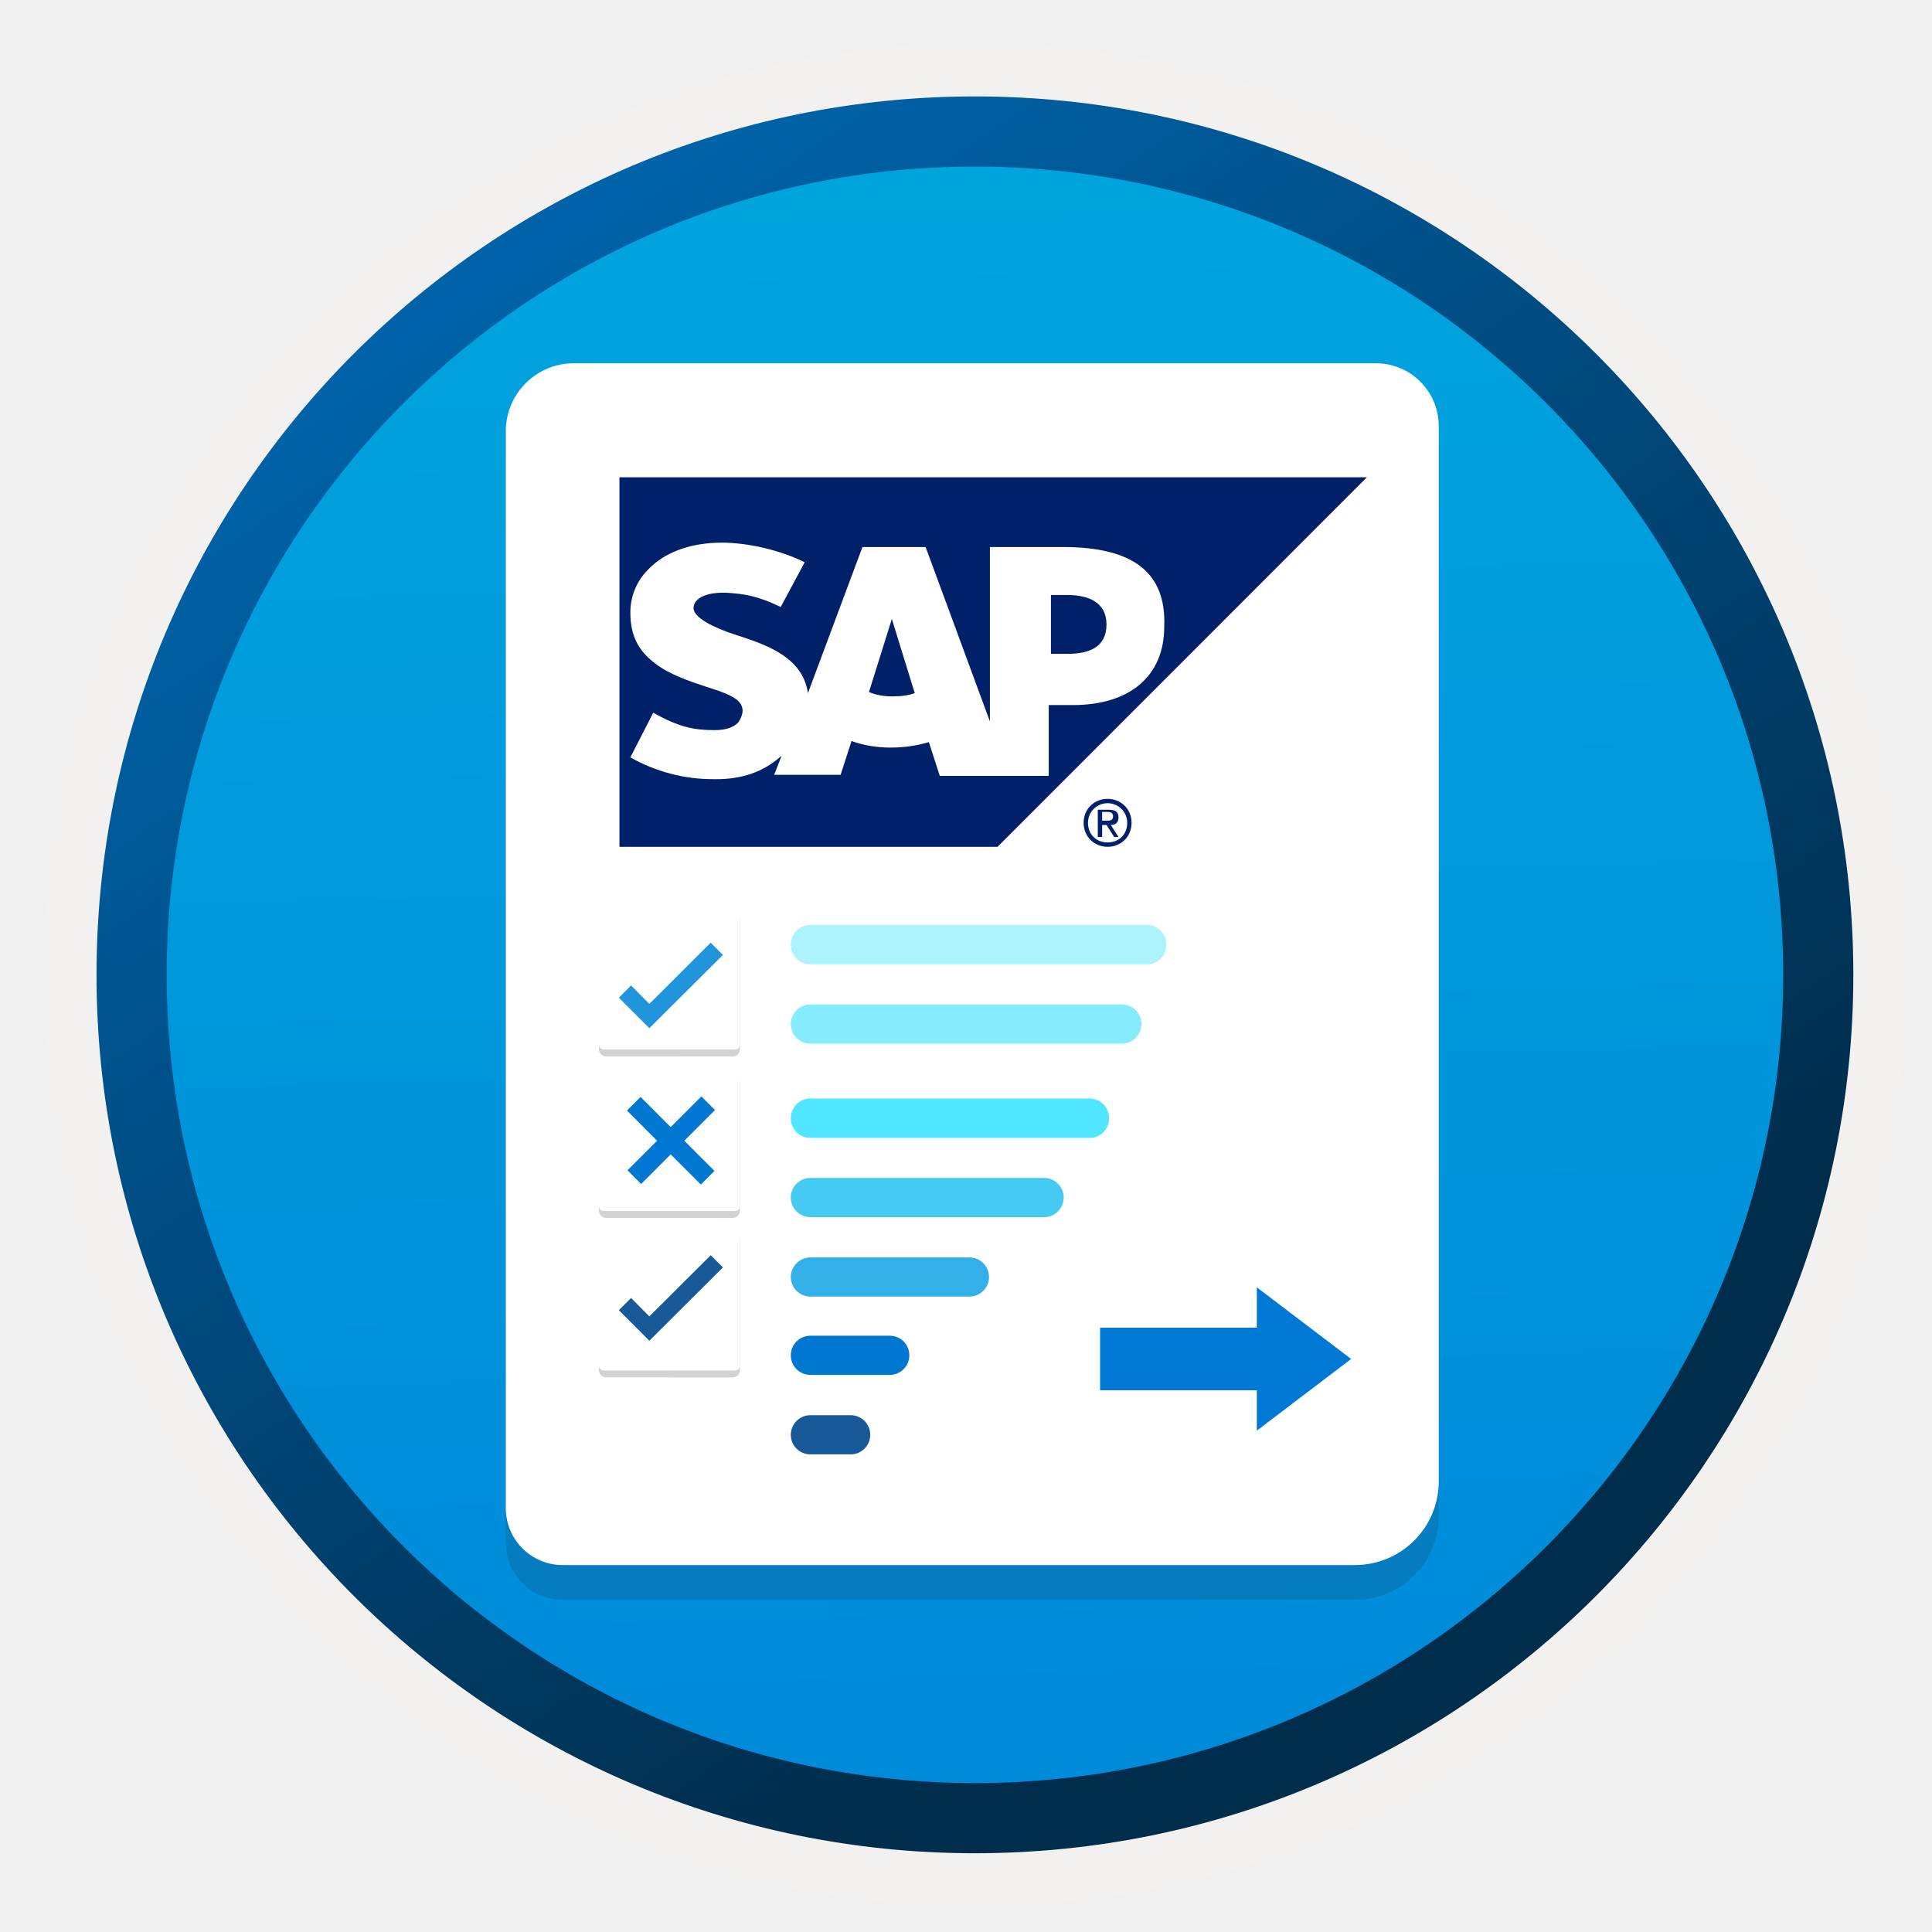
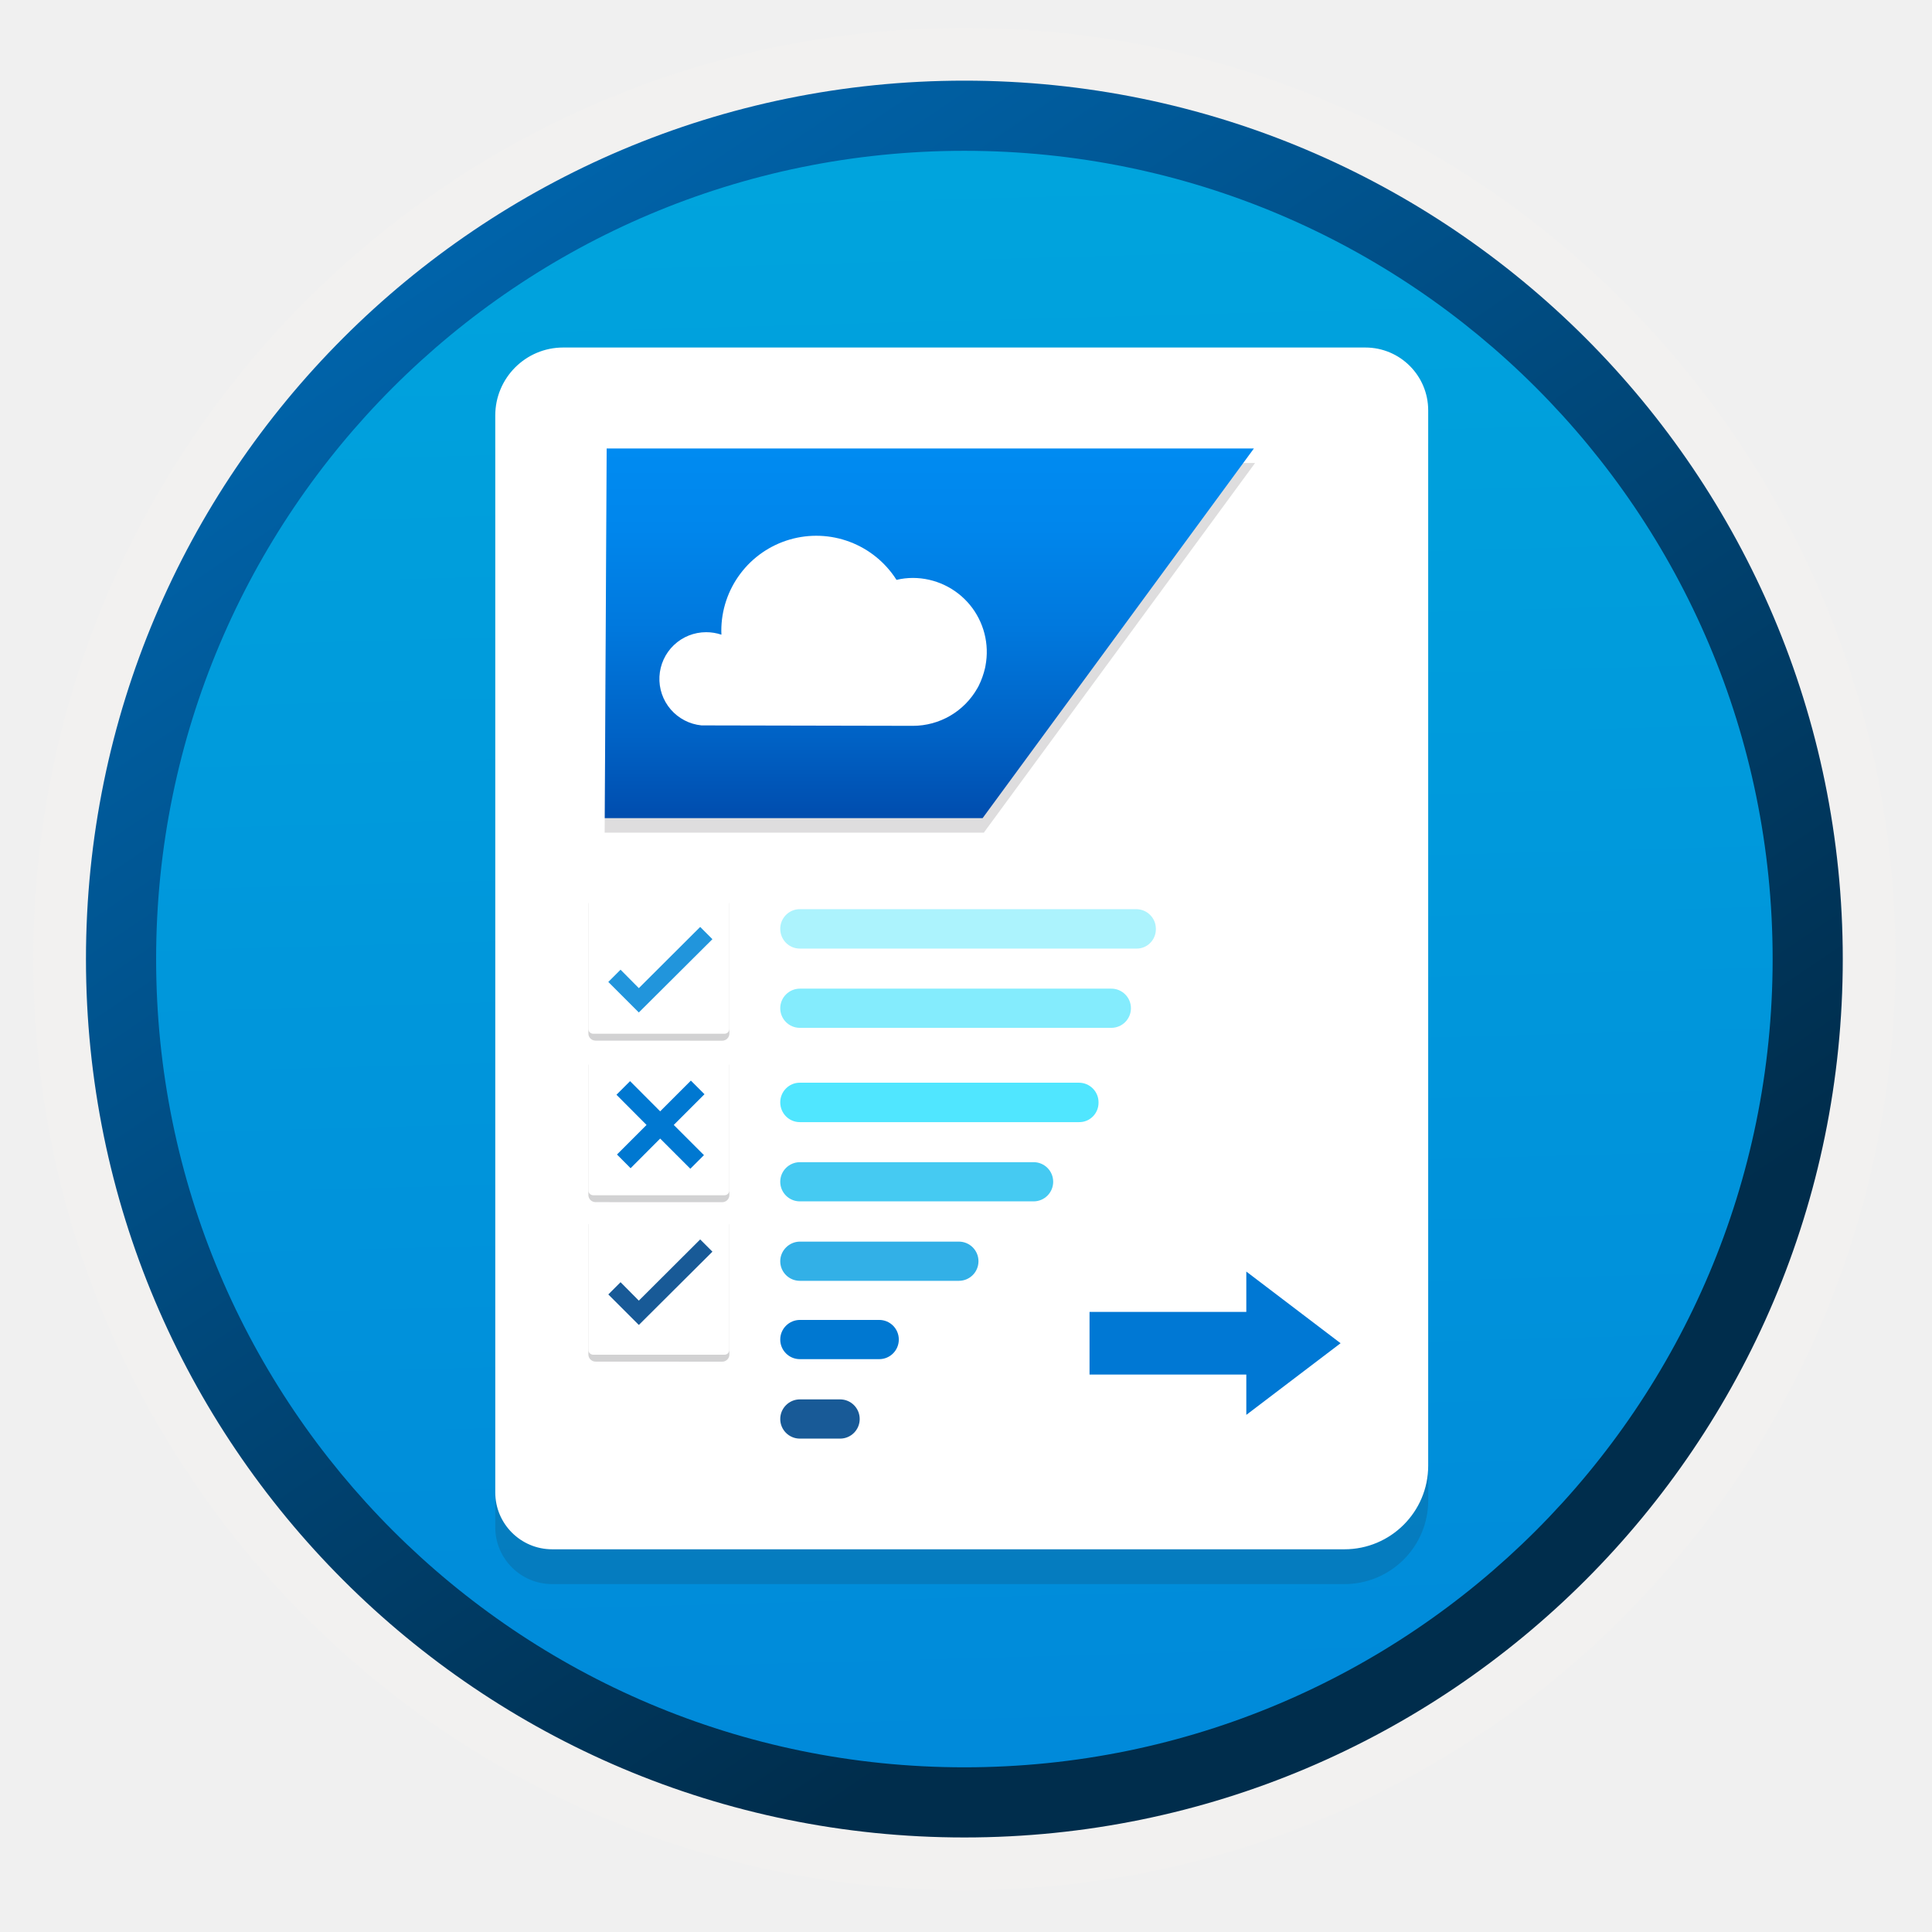
<svg xmlns="http://www.w3.org/2000/svg" width="103" height="103" viewBox="0 0 103 103" fill="none">
-   <path d="M51.976 98.781c-25.85 0-46.81-20.95-46.81-46.81 0-25.86 20.96-46.81 46.81-46.81 25.85 0 46.81 20.96 46.81 46.81s-20.96 46.81-46.81 46.81z" fill="url(#paint0_linear_20151)" />
-   <path fill-rule="evenodd" clip-rule="evenodd" d="M97.876 51.971c0 25.35-20.55 45.9-45.9 45.9-25.35 0-45.9-20.55-45.9-45.9S26.626 6.071 51.976 6.071s45.9 20.55 45.9 45.9zm-45.9-49.64c27.42 0 49.64 22.22 49.64 49.64S79.386 101.611 51.976 101.611c-27.42 0-49.64-22.23-49.64-49.64 0-27.42 22.22-49.64 49.64-49.64z" fill="#F2F1F0" />
-   <path fill-rule="evenodd" clip-rule="evenodd" d="M95.066 51.971c0 23.8-19.29 43.09-43.09 43.09-23.8 0-43.09-19.29-43.09-43.09 0-23.8 19.29-43.09 43.09-43.09 23.8 0 43.09 19.29 43.09 43.09zm-43.09-46.83c25.86 0 46.83 20.97 46.83 46.83s-20.97 46.83-46.83 46.83-46.83-20.97-46.83-46.83S26.106 5.141 51.976 5.141z" fill="url(#paint1_linear_20151)" />
-   <path opacity=".15" d="M72.235 85.293H30c-1.67 0-3.034-1.352-3.034-3.034V24.844c0-1.999 1.623-3.622 3.622-3.622h42.764c1.858 0 3.351 1.505 3.351 3.351v56.263c0 2.458-1.999 4.456-4.468 4.456z" fill="#1F1D20" />
-   <path d="M72.235 83.438H30c-1.67 0-3.034-1.352-3.034-3.034v-57.415c0-1.999 1.623-3.622 3.622-3.622h42.764c1.858 0 3.351 1.505 3.351 3.351v56.263c0 2.458-1.999 4.456-4.468 4.456z" fill="#fff" />
-   <path fill-rule="evenodd" clip-rule="evenodd" d="M33.025 45.146h20.157l19.692-19.701H33.025v19.701z" fill="#002169" />
-   <path fill-rule="evenodd" clip-rule="evenodd" d="M56.667 29.164h-3.892v9.298l-3.427-9.298h-3.369l-2.905 7.787c-.29-1.976-2.324-2.615-3.95-3.138-1.046-.349-2.149-.872-2.149-1.395 0-.465.581-.872 1.801-.814.813.058 1.51.116 2.846.755l1.278-2.383c-1.278-.639-3.021-1.046-4.415-1.046-1.685 0-3.079.523-3.95 1.453-.581.581-.929 1.395-.929 2.267 0 1.22.407 2.034 1.336 2.731.755.581 1.801.93 2.672 1.22 1.104.349 1.975.639 1.975 1.278 0 .232-.116.465-.232.639-.29.291-.697.407-1.278.407-1.104 0-1.917-.174-3.253-.93l-1.22 2.383c1.336.755 2.846 1.162 4.415 1.162h.174c1.394 0 2.498-.407 3.369-1.162.058-.058.116-.058.116-.116l-.407 1.046h3.543l.581-1.802c.639.232 1.336.349 2.091.349.755 0 1.452-.116 2.033-.291l.581 1.802h5.809v-3.777h1.278c3.079 0 4.88-1.569 4.88-4.184.116-2.906-1.685-4.242-5.402-4.242zm-9.062 7.962c-.465 0-.871-.058-1.278-.233l1.22-3.894 1.22 3.952c-.29.116-.697.174-1.162.174zm9.294-2.267h-.871v-3.138h.871c1.162 0 2.091.407 2.091 1.569 0 1.22-.929 1.569-2.091 1.569z" fill="#fff" />
-   <path d="M58.003 43.867c0-.581.465-1.046 1.046-1.046.581 0 1.046.465 1.046 1.046 0 .639-.465 1.046-1.046 1.046-.581 0-1.046-.407-1.046-1.046zm1.046 1.278c.697 0 1.278-.523 1.278-1.278s-.581-1.278-1.278-1.278c-.697 0-1.278.523-1.278 1.278s.581 1.278 1.278 1.278zm-.29-1.162h.232l.407.639h.232l-.407-.639c.232 0 .407-.116.407-.407 0-.291-.174-.407-.523-.407h-.581v1.453h.232v-.639zm0-.232v-.465h.29c.174 0 .29.058.29.233 0 .233-.174.233-.348.233h-.232z" fill="#002169" />
-   <path d="M62.19 59.608c0-.578-.468-1.045-1.045-1.045h-2.146c-.578 0-1.045.468-1.045 1.045 0 .578.468 1.045 1.045 1.045h2.146c.583 0 1.045-.468 1.045-1.045zM62.19 63.844c0-.578-.468-1.045-1.045-1.045h-6.656c-.578 0-1.045.468-1.045 1.045 0 .578.468 1.045 1.045 1.045h6.656c.583 0 1.045-.468 1.045-1.045zM62.19 72.245c0-.578-.468-1.045-1.045-1.045H47.391c-.578 0-1.045.468-1.045 1.045 0 .578.468 1.045 1.045 1.045h13.748c.589 0 1.051-.468 1.051-1.045zM62.19 68.008c0-.578-.468-1.045-1.045-1.045h-8.467c-.578 0-1.045.468-1.045 1.045 0 .578.468 1.045 1.045 1.045h8.478c.572 0 1.034-.473 1.034-1.045zM62.19 76.491c0-.589-.468-1.056-1.045-1.056H43.21c-.578-.011-1.045.457-1.045 1.034v.011c0 .578.468 1.045 1.045 1.045h17.934c.583.011 1.045-.457 1.045-1.034z" fill="#fff" />
-   <path d="M42.159 76.492c0 .578.468 1.045 1.045 1.045H45.35c.578 0 1.045-.468 1.045-1.045 0-.578-.468-1.045-1.045-1.045h-2.146c-.572 0-1.045.468-1.045 1.045z" fill="#185A97" />
-   <path d="M42.159 72.255c0 .578.468 1.045 1.045 1.045h4.231c.578 0 1.045-.468 1.045-1.045 0-.578-.468-1.045-1.045-1.045h-4.225c-.578 0-1.051.468-1.051 1.045z" fill="#0078D1" />
-   <path d="M42.159 63.844c0 .578.468 1.045 1.045 1.045h12.46c.578 0 1.045-.468 1.045-1.045 0-.578-.468-1.045-1.045-1.045h-12.455c-.578 0-1.051.468-1.051 1.045z" fill="#45CAF2" />
-   <path d="M42.159 68.079c0 .578.468 1.045 1.045 1.045h8.478c.578 0 1.045-.468 1.045-1.045 0-.578-.468-1.045-1.045-1.045h-8.472c-.578 0-1.051.479-1.051 1.045z" fill="#32B0E7" />
-   <path d="M42.159 59.608c0 .589.468 1.056 1.045 1.056h14.878c.578.011 1.045-.457 1.045-1.034v-.022c0-.578-.468-1.045-1.045-1.045H43.204c-.572-.005-1.045.468-1.045 1.045z" fill="#50E6FF" />
-   <path d="M62.19 50.357c0-.578-.468-1.045-1.045-1.045h-2.146c-.578 0-1.045.468-1.045 1.045 0 .578.468 1.045 1.045 1.045h2.146c.583 0 1.045-.468 1.045-1.045zM62.19 54.593c0-.578-.468-1.045-1.045-1.045h-4.225c-.578 0-1.045.468-1.045 1.045 0 .578.468 1.045 1.045 1.045h4.225c.583 0 1.045-.468 1.045-1.045z" fill="#fff" />
-   <path d="M42.159 54.593c0 .578.468 1.045 1.045 1.045h16.605c.578 0 1.045-.468 1.045-1.045 0-.578-.468-1.045-1.045-1.045H43.21c-.578 0-1.051.468-1.051 1.045z" fill="#84ECFD" />
-   <path d="M42.159 50.357c0 .589.468 1.056 1.045 1.056H61.139c.578.011 1.045-.457 1.045-1.034v-.022c0-.578-.468-1.045-1.045-1.045H43.205c-.572-.005-1.045.468-1.045 1.045z" fill="#ACF3FD" />
-   <path opacity=".2" d="M39.066 56.323c.211 0 .382-.172.382-.382v-6.954h-7.518v6.951c0 .211.172.382.382.382l6.753.003z" fill="#1F1D21" />
-   <path d="M39.448 48.867v-.117c0-.146-.117-.26-.26-.26h-6.998c-.143 0-.26.117-.26.26v6.943c0 .146.117.26.26.26h6.995c.146 0 .26-.117.26-.26v-6.813c.005-.005.003-.008.003-.013z" fill="#fff" />
-   <path opacity=".2" d="M39.066 64.933c.211 0 .382-.172.382-.382v-6.954h-7.518v6.951c0 .211.172.382.382.382l6.753.003z" fill="#1F1D21" />
-   <path d="M39.448 57.477v-.117c0-.146-.117-.26-.26-.26h-6.998c-.143 0-.26.117-.26.26v6.943c0 .146.117.26.26.26h6.995c.146 0 .26-.117.26-.26v-6.813c.005-.005.003-.008.003-.013z" fill="#fff" />
-   <path opacity=".2" d="M39.066 73.435c.211 0 .382-.172.382-.382v-6.954h-7.518v6.951c0 .211.172.382.382.382l6.753.003z" fill="#1F1D21" />
-   <path d="M39.448 65.979v-.117c0-.146-.117-.26-.26-.26h-6.998c-.143 0-.26.117-.26.26v6.943c0 .146.117.26.26.26h6.995c.146 0 .26-.117.26-.26v-6.813c.005-.005.003-.008.003-.013z" fill="#fff" />
-   <path d="M38.543 67.571l-.653-.653-3.271 3.263-.975-.983-.653.653 1.627 1.627 3.924-3.907z" fill="#185A97" />
-   <path d="M38.543 50.91l-.653-.653-3.271 3.263-.975-.983-.653.653 1.627 1.627 3.924-3.908z" fill="#2195DC" />
-   <path d="M37.394 58.451l-1.638 1.638-1.604-1.609-.726.726 1.604 1.609-1.576 1.576.726.732 1.576-1.581 1.609 1.609.726-.726-1.609-1.609 1.638-1.638-.726-.726z" fill="#0078D1" />
-   <path d="M72.032 72.451l-5.027 3.82v-2.151h-8.357v-3.338h8.357v-2.151l5.027 3.82z" fill="#0078D4" />
+   <path d="M51.413 97.94C25.564 97.94 4.604 76.99 4.604 51.13C4.604 25.27 25.564 4.32 51.413 4.32C77.263 4.32 98.224 25.28 98.224 51.13C98.224 76.98 77.263 97.94 51.413 97.94Z" fill="url(#paint0_linear_533_4112)" />
+   <path fill-rule="evenodd" clip-rule="evenodd" d="M97.313 51.13C97.313 76.48 76.763 97.03 51.413 97.03C26.063 97.03 5.513 76.48 5.513 51.13C5.513 25.78 26.063 5.23 51.413 5.23C76.763 5.23 97.313 25.78 97.313 51.13ZM51.413 1.49C78.833 1.49 101.053 23.71 101.053 51.13C101.053 78.55 78.823 100.77 51.413 100.77C23.993 100.77 1.773 78.54 1.773 51.13C1.773 23.71 23.993 1.49 51.413 1.49Z" fill="#F2F1F0" />
+   <path fill-rule="evenodd" clip-rule="evenodd" d="M94.504 51.13C94.504 74.93 75.213 94.22 51.413 94.22C27.613 94.22 8.323 74.93 8.323 51.13C8.323 27.33 27.613 8.04 51.413 8.04C75.213 8.04 94.504 27.33 94.504 51.13ZM51.413 4.3C77.273 4.3 98.243 25.27 98.243 51.13C98.243 76.99 77.273 97.96 51.413 97.96C25.553 97.96 4.583 76.99 4.583 51.13C4.583 25.27 25.544 4.3 51.413 4.3Z" fill="url(#paint1_linear_533_4112)" />
+   <path opacity="0.15" d="M71.673 84.452H29.437C27.768 84.452 26.404 83.1 26.404 81.418V24.003C26.404 22.005 28.026 20.382 30.025 20.382H72.79C74.647 20.382 76.141 21.887 76.141 23.733V79.996C76.141 82.453 74.142 84.452 71.673 84.452Z" fill="#1F1D20" />
+   <path d="M71.673 82.597H29.437C27.768 82.597 26.404 81.245 26.404 79.564V22.149C26.404 20.15 28.026 18.527 30.025 18.527H72.79C74.647 18.527 76.141 20.032 76.141 21.878V78.141C76.141 80.599 74.142 82.597 71.673 82.597Z" fill="white" />
+   <path d="M61.628 58.767C61.628 58.189 61.16 57.722 60.582 57.722H58.437C57.859 57.722 57.392 58.189 57.392 58.767C57.392 59.345 57.859 59.812 58.437 59.812H60.582C61.166 59.812 61.628 59.345 61.628 58.767Z" fill="white" />
+   <path d="M61.628 63.003C61.628 62.425 61.16 61.958 60.582 61.958H53.926C53.349 61.958 52.881 62.425 52.881 63.003C52.881 63.581 53.349 64.048 53.926 64.048H60.582C61.166 64.048 61.628 63.581 61.628 63.003Z" fill="white" />
+   <path d="M61.628 71.403C61.628 70.826 61.16 70.358 60.582 70.358H46.829C46.251 70.358 45.784 70.826 45.784 71.403C45.784 71.981 46.251 72.449 46.829 72.449H60.577C61.166 72.449 61.628 71.981 61.628 71.403Z" fill="white" />
+   <path d="M61.627 67.168C61.627 66.59 61.16 66.122 60.582 66.122H52.116C51.538 66.122 51.07 66.59 51.07 67.168C51.07 67.745 51.538 68.213 52.116 68.213H60.593C61.165 68.213 61.627 67.74 61.627 67.168Z" fill="white" />
+   <path d="M61.627 75.651C61.627 75.062 61.16 74.594 60.582 74.594H42.648C42.07 74.583 41.602 75.051 41.602 75.629V75.64C41.602 76.217 42.07 76.685 42.648 76.685H60.582C61.165 76.696 61.627 76.228 61.627 75.651Z" fill="white" />
+   <path d="M41.597 75.651C41.597 76.228 42.065 76.696 42.642 76.696H44.788C45.366 76.696 45.833 76.228 45.833 75.651C45.833 75.073 45.366 74.605 44.788 74.605H42.642C42.07 74.605 41.597 75.073 41.597 75.651Z" fill="#185A97" />
+   <path d="M41.597 71.415C41.597 71.992 42.065 72.46 42.642 72.46H46.873C47.451 72.46 47.918 71.992 47.918 71.415C47.918 70.837 47.451 70.369 46.873 70.369H42.648C42.07 70.369 41.597 70.837 41.597 71.415Z" fill="#0078D1" />
+   <path d="M41.597 63.003C41.597 63.581 42.065 64.048 42.642 64.048H55.103C55.681 64.048 56.148 63.581 56.148 63.003C56.148 62.425 55.681 61.958 55.103 61.958H42.648C42.07 61.958 41.597 62.425 41.597 63.003Z" fill="#45CAF2" />
+   <path d="M41.597 67.239C41.597 67.817 42.065 68.284 42.642 68.284H51.12C51.698 68.284 52.165 67.817 52.165 67.239C52.165 66.662 51.698 66.194 51.12 66.194H42.648C42.07 66.194 41.597 66.672 41.597 67.239Z" fill="#32B0E7" />
+   <path d="M41.597 58.767C41.597 59.356 42.065 59.824 42.642 59.824H57.521C58.098 59.835 58.566 59.367 58.566 58.789V58.767C58.566 58.19 58.098 57.722 57.521 57.722H42.642C42.07 57.717 41.597 58.19 41.597 58.767Z" fill="#50E6FF" />
+   <path d="M61.628 49.516C61.628 48.938 61.16 48.471 60.582 48.471H58.437C57.859 48.471 57.392 48.938 57.392 49.516C57.392 50.094 57.859 50.561 58.437 50.561H60.582C61.166 50.561 61.628 50.094 61.628 49.516Z" fill="white" />
+   <path d="M61.628 53.752C61.628 53.174 61.16 52.707 60.582 52.707H56.357C55.78 52.707 55.312 53.174 55.312 53.752C55.312 54.33 55.78 54.797 56.357 54.797H60.582C61.166 54.797 61.628 54.33 61.628 53.752Z" fill="white" />
+   <path d="M41.597 53.752C41.597 54.33 42.065 54.797 42.642 54.797L59.248 54.797C59.825 54.797 60.293 54.33 60.293 53.752C60.293 53.174 59.825 52.707 59.248 52.707H42.648C42.07 52.707 41.597 53.174 41.597 53.752Z" fill="#84ECFD" />
+   <path d="M41.597 49.516C41.597 50.105 42.065 50.572 42.642 50.572H60.577C61.154 50.584 61.622 50.116 61.622 49.538V49.516C61.622 48.939 61.154 48.471 60.577 48.471H42.642C42.07 48.465 41.597 48.939 41.597 49.516Z" fill="#ACF3FD" />
+   <path opacity="0.2" d="M38.504 55.482C38.715 55.482 38.886 55.31 38.886 55.099V48.146H31.368V55.097C31.368 55.307 31.54 55.479 31.75 55.479L38.504 55.482Z" fill="#1F1D21" />
+   <path d="M38.886 48.026V47.909C38.886 47.763 38.769 47.649 38.626 47.649H31.628C31.485 47.649 31.368 47.766 31.368 47.909V48.039V48.156V54.852C31.368 54.998 31.485 55.112 31.628 55.112H38.623C38.769 55.112 38.884 54.995 38.884 54.852V48.039C38.889 48.034 38.886 48.031 38.886 48.026Z" fill="white" />
+   <path opacity="0.2" d="M38.504 64.092C38.715 64.092 38.886 63.92 38.886 63.709V56.756H31.368V63.707C31.368 63.917 31.54 64.089 31.75 64.089L38.504 64.092Z" fill="#1F1D21" />
+   <path d="M38.886 56.636V56.519C38.886 56.373 38.769 56.259 38.626 56.259H31.628C31.485 56.259 31.368 56.376 31.368 56.519V56.649V56.766V63.462C31.368 63.608 31.485 63.722 31.628 63.722H38.623C38.769 63.722 38.884 63.605 38.884 63.462V56.649C38.889 56.644 38.886 56.641 38.886 56.636Z" fill="white" />
+   <path opacity="0.2" d="M38.504 72.594C38.715 72.594 38.886 72.422 38.886 72.211V65.258H31.368V72.209C31.368 72.419 31.54 72.591 31.75 72.591L38.504 72.594Z" fill="#1F1D21" />
+   <path d="M38.886 65.138V65.021C38.886 64.875 38.769 64.761 38.626 64.761H31.628C31.485 64.761 31.368 64.878 31.368 65.021V65.151V65.268V71.964C31.368 72.11 31.485 72.224 31.628 72.224H38.623C38.769 72.224 38.884 72.107 38.884 71.964V65.151C38.889 65.146 38.886 65.143 38.886 65.138Z" fill="white" />
+   <path d="M37.981 66.73L37.329 66.077L34.058 69.34L33.083 68.357L32.43 69.01L34.058 70.637L37.981 66.73Z" fill="#185A97" />
+   <path d="M37.981 50.07L37.329 49.417L34.058 52.68L33.083 51.697L32.43 52.35L34.058 53.977L37.981 50.07Z" fill="#2195DC" />
+   <path d="M36.832 57.61L35.195 59.248L33.591 57.639L32.865 58.364L34.469 59.974L32.893 61.55L33.619 62.281L35.195 60.7L36.804 62.309L37.53 61.583L35.92 59.974L37.558 58.336L36.832 57.61Z" fill="#0078D1" />
+   <path d="M71.47 71.611L66.444 75.431V73.28H58.086V69.942H66.444V67.79L71.47 71.611Z" fill="#0078D4" />
+   <path opacity="0.15" d="M52.45 44.391H32.236L32.359 24.684H66.912L52.45 44.391Z" fill="#1F1D20" />
+   <path d="M52.386 43.616H32.241L32.343 23.909L66.849 23.909L52.386 43.616Z" fill="url(#paint2_linear_533_4112)" />
+   <path d="M52.517 35.608C52.522 35.568 52.534 35.528 52.539 35.493C52.647 34.924 52.629 34.337 52.484 33.776C52.34 33.215 52.074 32.692 51.705 32.245C51.337 31.799 50.874 31.439 50.35 31.191C49.826 30.943 49.254 30.813 48.675 30.811C48.378 30.811 48.083 30.845 47.795 30.915C47.207 29.988 46.335 29.278 45.309 28.89C44.283 28.502 43.158 28.458 42.105 28.764C41.052 29.07 40.126 29.71 39.468 30.588C38.81 31.465 38.454 32.533 38.455 33.63C38.455 33.699 38.455 33.768 38.461 33.837C38.197 33.748 37.922 33.703 37.644 33.704C37.005 33.705 36.39 33.95 35.927 34.391C35.465 34.831 35.189 35.433 35.157 36.071C35.125 36.709 35.34 37.336 35.757 37.82C36.174 38.304 36.761 38.61 37.397 38.673L48.669 38.696C49.37 38.696 50.059 38.508 50.665 38.154C51.27 37.799 51.77 37.289 52.114 36.678C52.131 36.643 52.154 36.609 52.171 36.574C52.324 36.267 52.44 35.942 52.517 35.608V35.608Z" fill="white" />
  <defs>
-     <linearGradient id="paint0_linear_20151" x1="50.202" y1="-12.818" x2="54.184" y2="132.952" gradientUnits="userSpaceOnUse">
+     <linearGradient id="paint0_linear_533_4112" x1="49.64" y1="-13.66" x2="53.622" y2="132.111" gradientUnits="userSpaceOnUse">
      <stop stop-color="#00ABDE" />
      <stop offset="1" stop-color="#007ED8" />
    </linearGradient>
-     <linearGradient id="paint1_linear_20151" x1="3.406" y1="-19.652" x2="98.933" y2="121.229" gradientUnits="userSpaceOnUse">
+     <linearGradient id="paint1_linear_533_4112" x1="2.844" y1="-20.493" x2="98.371" y2="120.389" gradientUnits="userSpaceOnUse">
      <stop stop-color="#007ED8" />
-       <stop offset=".707" stop-color="#002D4C" />
+       <stop offset="0.707" stop-color="#002D4C" />
+     </linearGradient>
+     <linearGradient id="paint2_linear_533_4112" x1="49.511" y1="43.616" x2="49.511" y2="23.91" gradientUnits="userSpaceOnUse">
+       <stop stop-color="#004DAE" />
+       <stop offset="0.21" stop-color="#0061C4" />
+       <stop offset="0.51" stop-color="#0078DD" />
+       <stop offset="0.78" stop-color="#0086EC" />
+       <stop offset="1" stop-color="#008BF1" />
    </linearGradient>
  </defs>
</svg>
